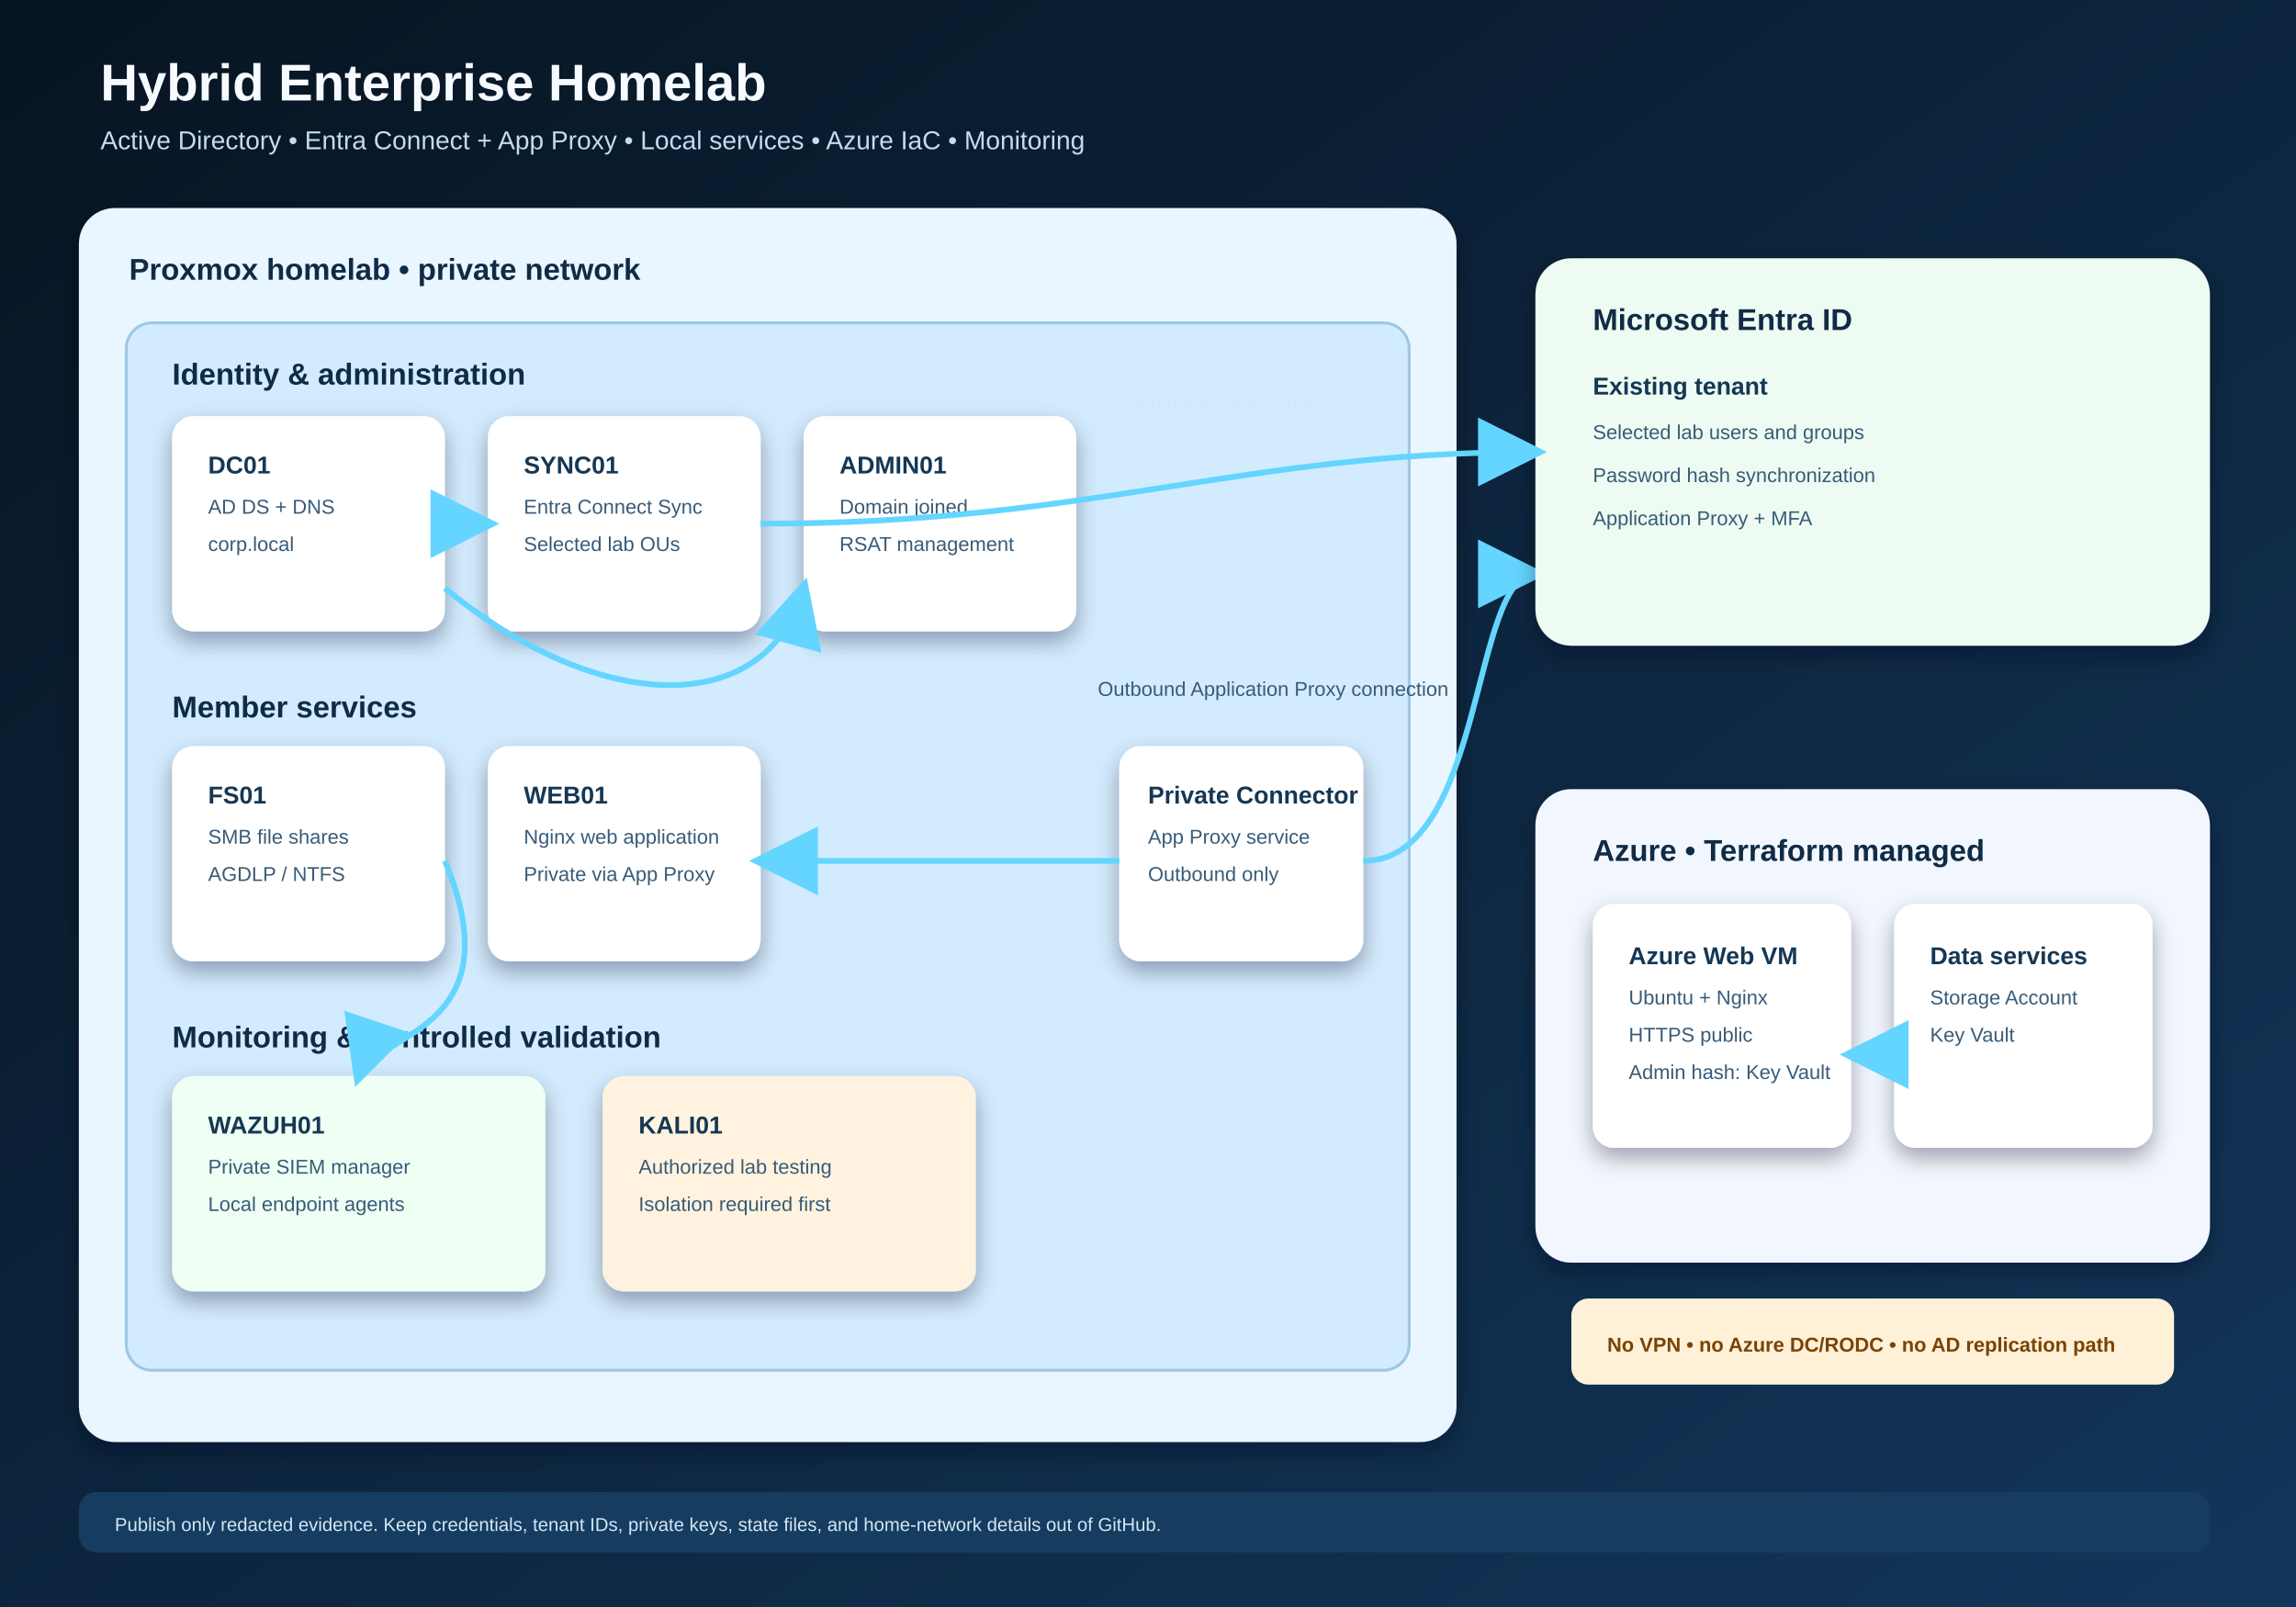
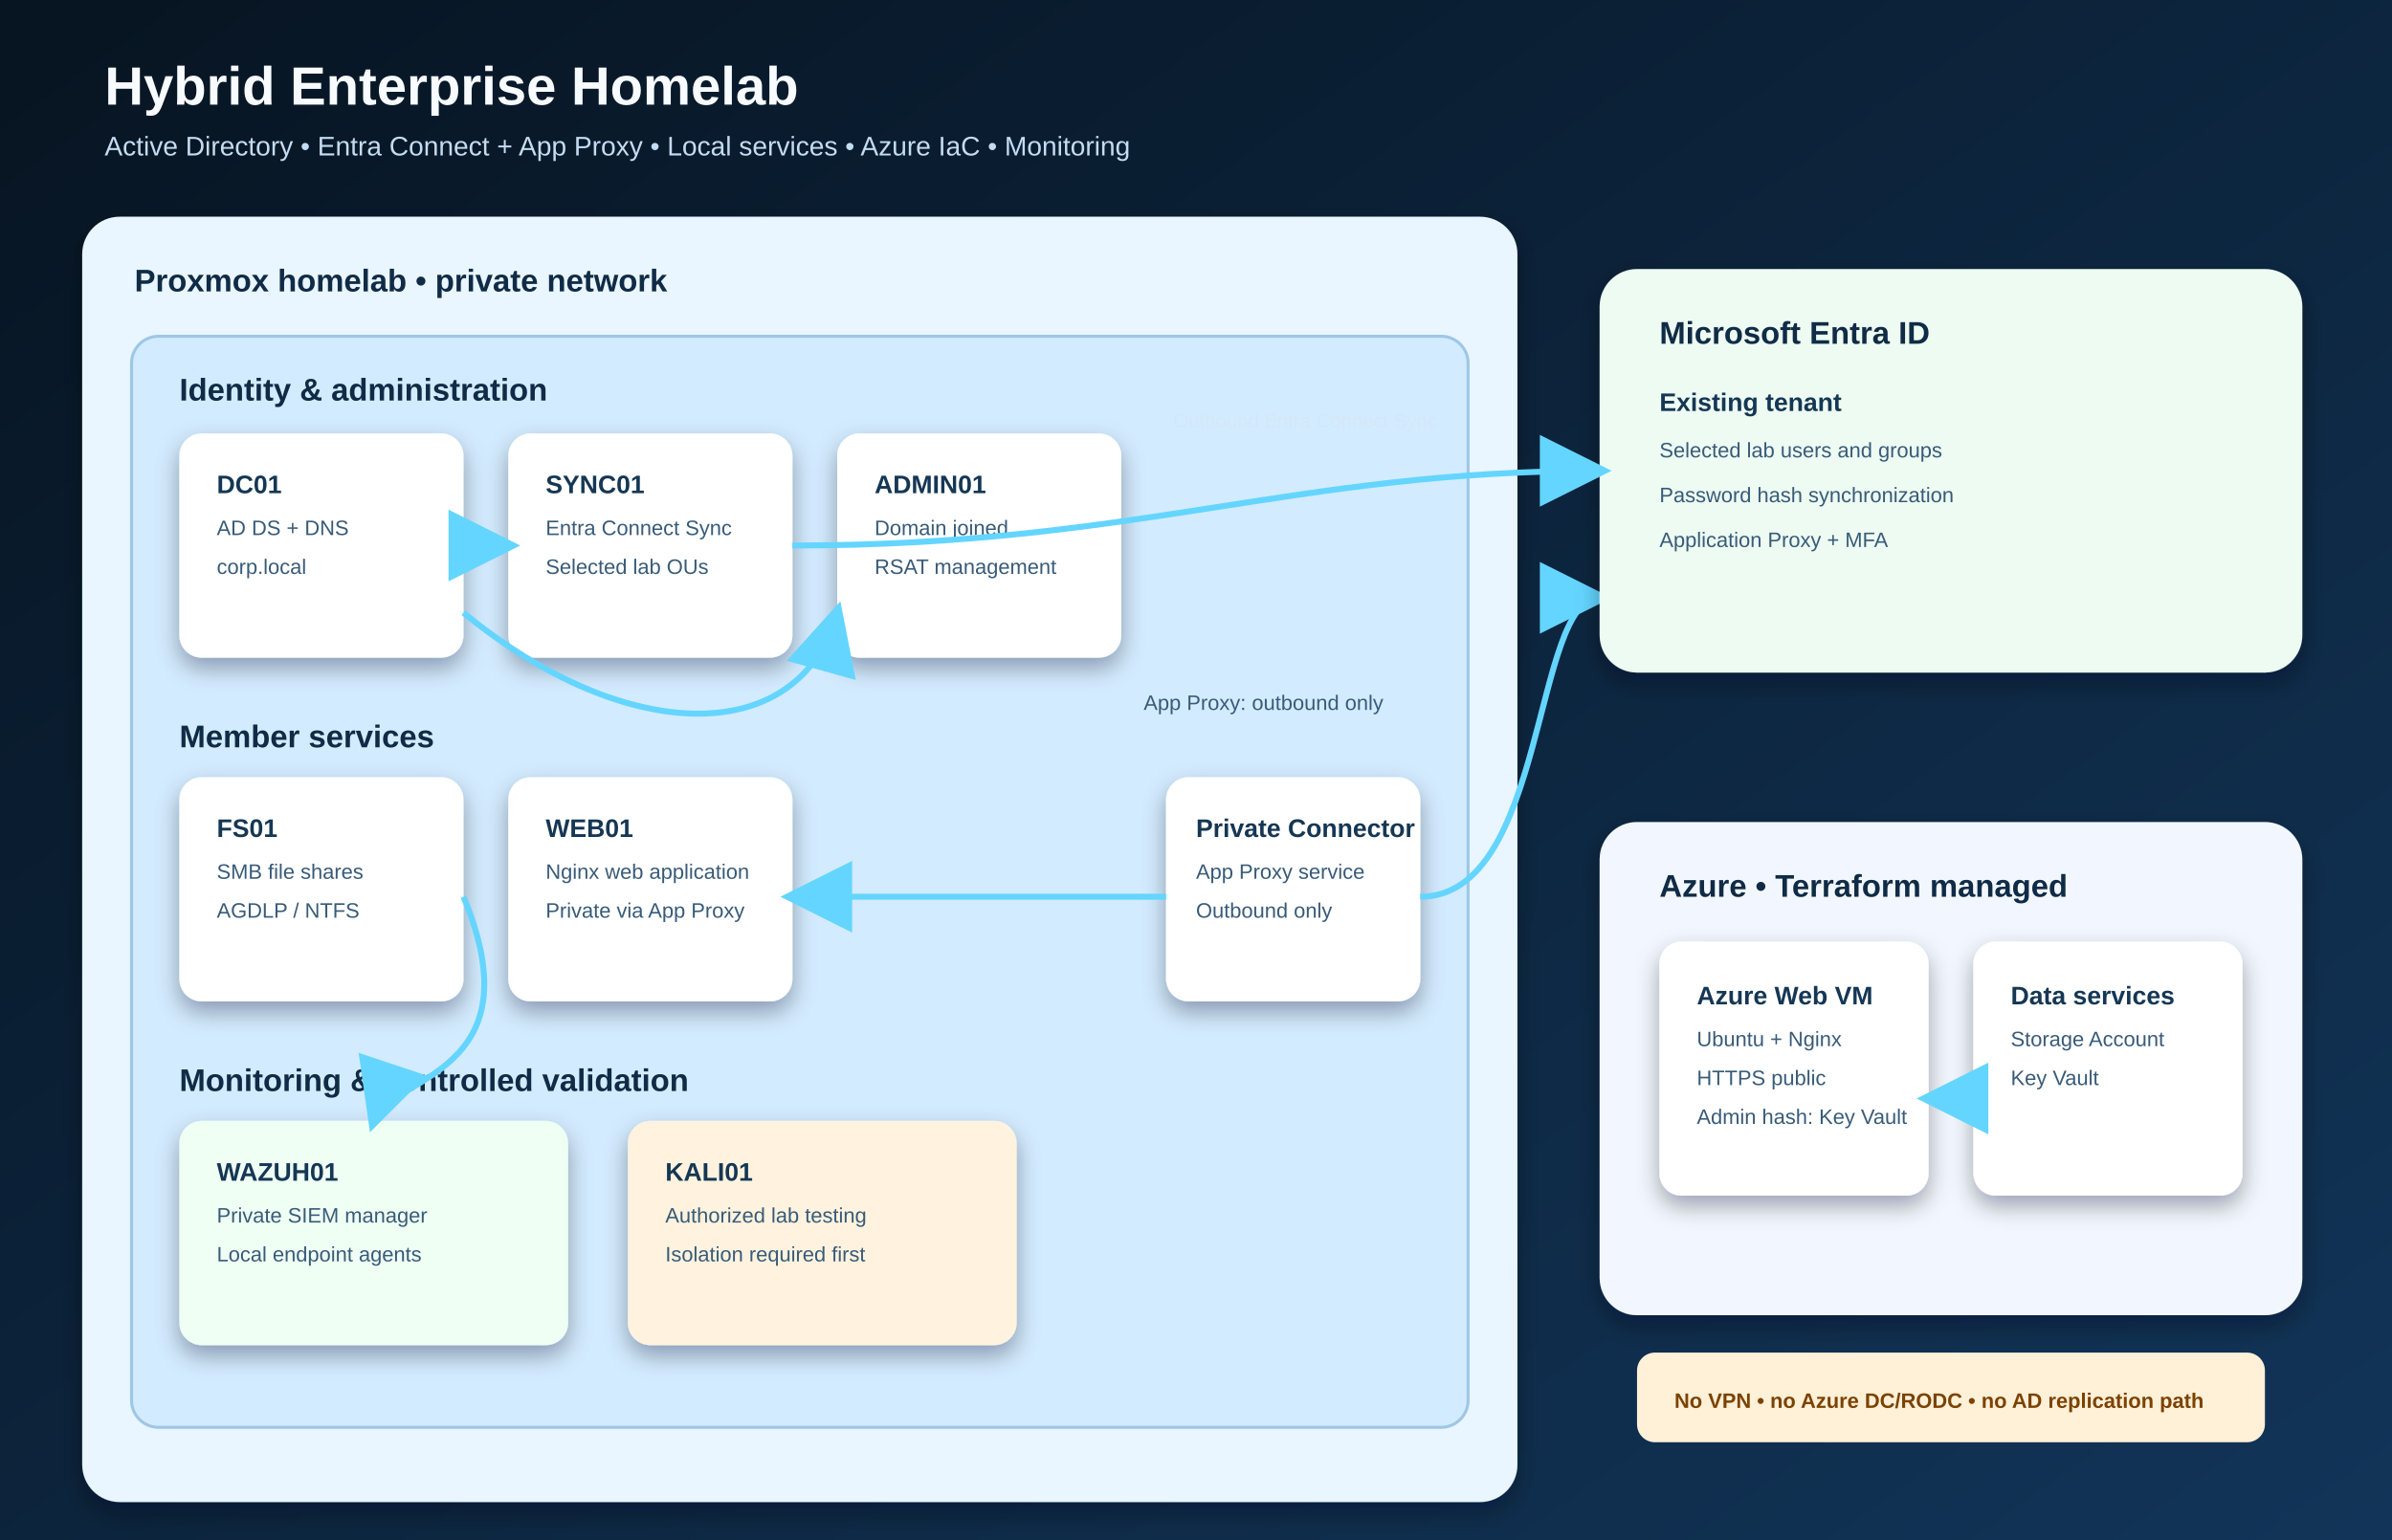
- <svg xmlns="http://www.w3.org/2000/svg" width="1600" height="1120" viewBox="0 0 1600 1120" role="img" aria-labelledby="title description">
+ <svg xmlns="http://www.w3.org/2000/svg" width="1600" height="1030" viewBox="0 0 1600 1030" role="img" aria-labelledby="title description">
  <defs>
    <linearGradient id="background" x1="0" y1="0" x2="1" y2="1">
      <stop stop-color="#071421" />
      <stop offset="1" stop-color="#12365b" />
    </linearGradient>
    <filter id="shadow" x="-20%" y="-20%" width="140%" height="140%">
      <feDropShadow dx="0" dy="7" stdDeviation="8" flood-color="#00101b" flood-opacity=".35" />
    </filter>
    <marker id="arrow" markerWidth="12" markerHeight="12" refX="10" refY="6" orient="auto">
      <path d="M0,0 L12,6 L0,12 z" fill="#64d5ff" />
    </marker>
    <style>
      .title{font:700 36px Arial,sans-serif;fill:#f7fbff}.subtitle{font:400 18px Arial,sans-serif;fill:#c4dcf1}.heading{font:700 21px Arial,sans-serif;fill:#102b45}.label{font:700 17px Arial,sans-serif;fill:#153754}.detail{font:400 14px Arial,sans-serif;fill:#385b78}.small{font:400 13px Arial,sans-serif;fill:#d4e7f7}.warn{font:600 14px Arial,sans-serif;fill:#7b4200}.arrow{stroke:#64d5ff;stroke-width:4;fill:none;marker-end:url(#arrow)}
    </style>
  </defs>
  <rect width="1600" height="1120" fill="url(#background)" />
  <text x="70" y="70" class="title">Hybrid Enterprise Homelab</text>
  <text x="70" y="104" class="subtitle">Active Directory • Entra Connect + App Proxy • Local services • Azure IaC • Monitoring</text>
  <rect x="55" y="145" width="960" height="860" rx="25" fill="#e9f5ff" filter="url(#shadow)" />
  <text x="90" y="195" class="heading">Proxmox homelab • private network</text>
  <rect x="88" y="225" width="894" height="730" rx="18" fill="#d3ebff" stroke="#9dc7e5" stroke-width="2" />
  <text x="120" y="268" class="heading">Identity &amp; administration</text>
  <g filter="url(#shadow)">
    <rect x="120" y="290" width="190" height="150" rx="15" fill="#fff" />
    <rect x="340" y="290" width="190" height="150" rx="15" fill="#fff" />
    <rect x="560" y="290" width="190" height="150" rx="15" fill="#fff" />
  </g>
  <text x="145" y="330" class="label">DC01</text>
  <text x="145" y="358" class="detail">AD DS + DNS</text>
  <text x="145" y="384" class="detail">corp.local</text>
  <text x="365" y="330" class="label">SYNC01</text>
  <text x="365" y="358" class="detail">Entra Connect Sync</text>
  <text x="365" y="384" class="detail">Selected lab OUs</text>
  <text x="585" y="330" class="label">ADMIN01</text>
  <text x="585" y="358" class="detail">Domain joined</text>
  <text x="585" y="384" class="detail">RSAT management</text>
  <path d="M310 365 H340" class="arrow" />
  <path d="M310 410 C420 500,535 500,560 410" class="arrow" />
  <text x="120" y="500" class="heading">Member services</text>
  <g filter="url(#shadow)">
    <rect x="120" y="520" width="190" height="150" rx="15" fill="#fff" />
    <rect x="340" y="520" width="190" height="150" rx="15" fill="#fff" />
    <rect x="780" y="520" width="170" height="150" rx="15" fill="#fff" />
  </g>
  <text x="145" y="560" class="label">FS01</text>
  <text x="145" y="588" class="detail">SMB file shares</text>
  <text x="145" y="614" class="detail">AGDLP / NTFS</text>
  <text x="365" y="560" class="label">WEB01</text>
  <text x="365" y="588" class="detail">Nginx web application</text>
  <text x="365" y="614" class="detail">Private via App Proxy</text>
  <text x="800" y="560" class="label">Private Connector</text>
  <text x="800" y="588" class="detail">App Proxy service</text>
  <text x="800" y="614" class="detail">Outbound only</text>
  <path d="M780 600 H530" class="arrow" />
  <path d="M950 600 C1035 600,1025 400,1070 400" class="arrow" />
-   <text x="765" y="485" class="detail">Outbound Application Proxy connection</text>
+   <text x="765" y="475" class="detail">App Proxy: outbound only</text>
  <text x="120" y="730" class="heading">Monitoring &amp; controlled validation</text>
  <g filter="url(#shadow)">
    <rect x="120" y="750" width="260" height="150" rx="15" fill="#effff4" />
    <rect x="420" y="750" width="260" height="150" rx="15" fill="#fff3df" />
  </g>
  <text x="145" y="790" class="label">WAZUH01</text>
  <text x="145" y="818" class="detail">Private SIEM manager</text>
  <text x="145" y="844" class="detail">Local endpoint agents</text>
  <text x="445" y="790" class="label">KALI01</text>
  <text x="445" y="818" class="detail">Authorized lab testing</text>
  <text x="445" y="844" class="detail">Isolation required first</text>
  <path d="M310 600 C360 720,260 720,250 750" class="arrow" />
  <rect x="1070" y="180" width="470" height="270" rx="25" fill="#edfbf2" filter="url(#shadow)" />
  <text x="1110" y="230" class="heading">Microsoft Entra ID</text>
  <text x="1110" y="275" class="label">Existing tenant</text>
  <text x="1110" y="306" class="detail">Selected lab users and groups</text>
  <text x="1110" y="336" class="detail">Password hash synchronization</text>
  <text x="1110" y="366" class="detail">Application Proxy + MFA</text>
  <path d="M530 365 C760 365,865 315,1070 315" class="arrow" />
  <text x="785" y="286" class="small">Outbound Entra Connect Sync</text>
  <rect x="1070" y="550" width="470" height="330" rx="25" fill="#f2f7ff" filter="url(#shadow)" />
  <text x="1110" y="600" class="heading">Azure • Terraform managed</text>
  <g filter="url(#shadow)">
    <rect x="1110" y="630" width="180" height="170" rx="15" fill="#fff" />
    <rect x="1320" y="630" width="180" height="170" rx="15" fill="#fff" />
  </g>
  <text x="1135" y="672" class="label">Azure Web VM</text>
  <text x="1135" y="700" class="detail">Ubuntu + Nginx</text>
  <text x="1135" y="726" class="detail">HTTPS public</text>
  <text x="1135" y="752" class="detail">Admin hash: Key Vault</text>
  <text x="1345" y="672" class="label">Data services</text>
  <text x="1345" y="700" class="detail">Storage Account</text>
  <text x="1345" y="726" class="detail">Key Vault</text>
  <path d="M1320 735 H1290" class="arrow" />
  <rect x="1095" y="905" width="420" height="60" rx="12" fill="#fff0d8" />
  <text x="1120" y="942" class="warn">No VPN • no Azure DC/RODC • no AD replication path</text>
-   <rect x="55" y="1040" width="1485" height="42" rx="12" fill="#163c60" />
-   <text x="80" y="1067" class="small">Publish only redacted evidence. Keep credentials, tenant IDs, private keys, state files, and home-network details out of GitHub.</text>
</svg>
